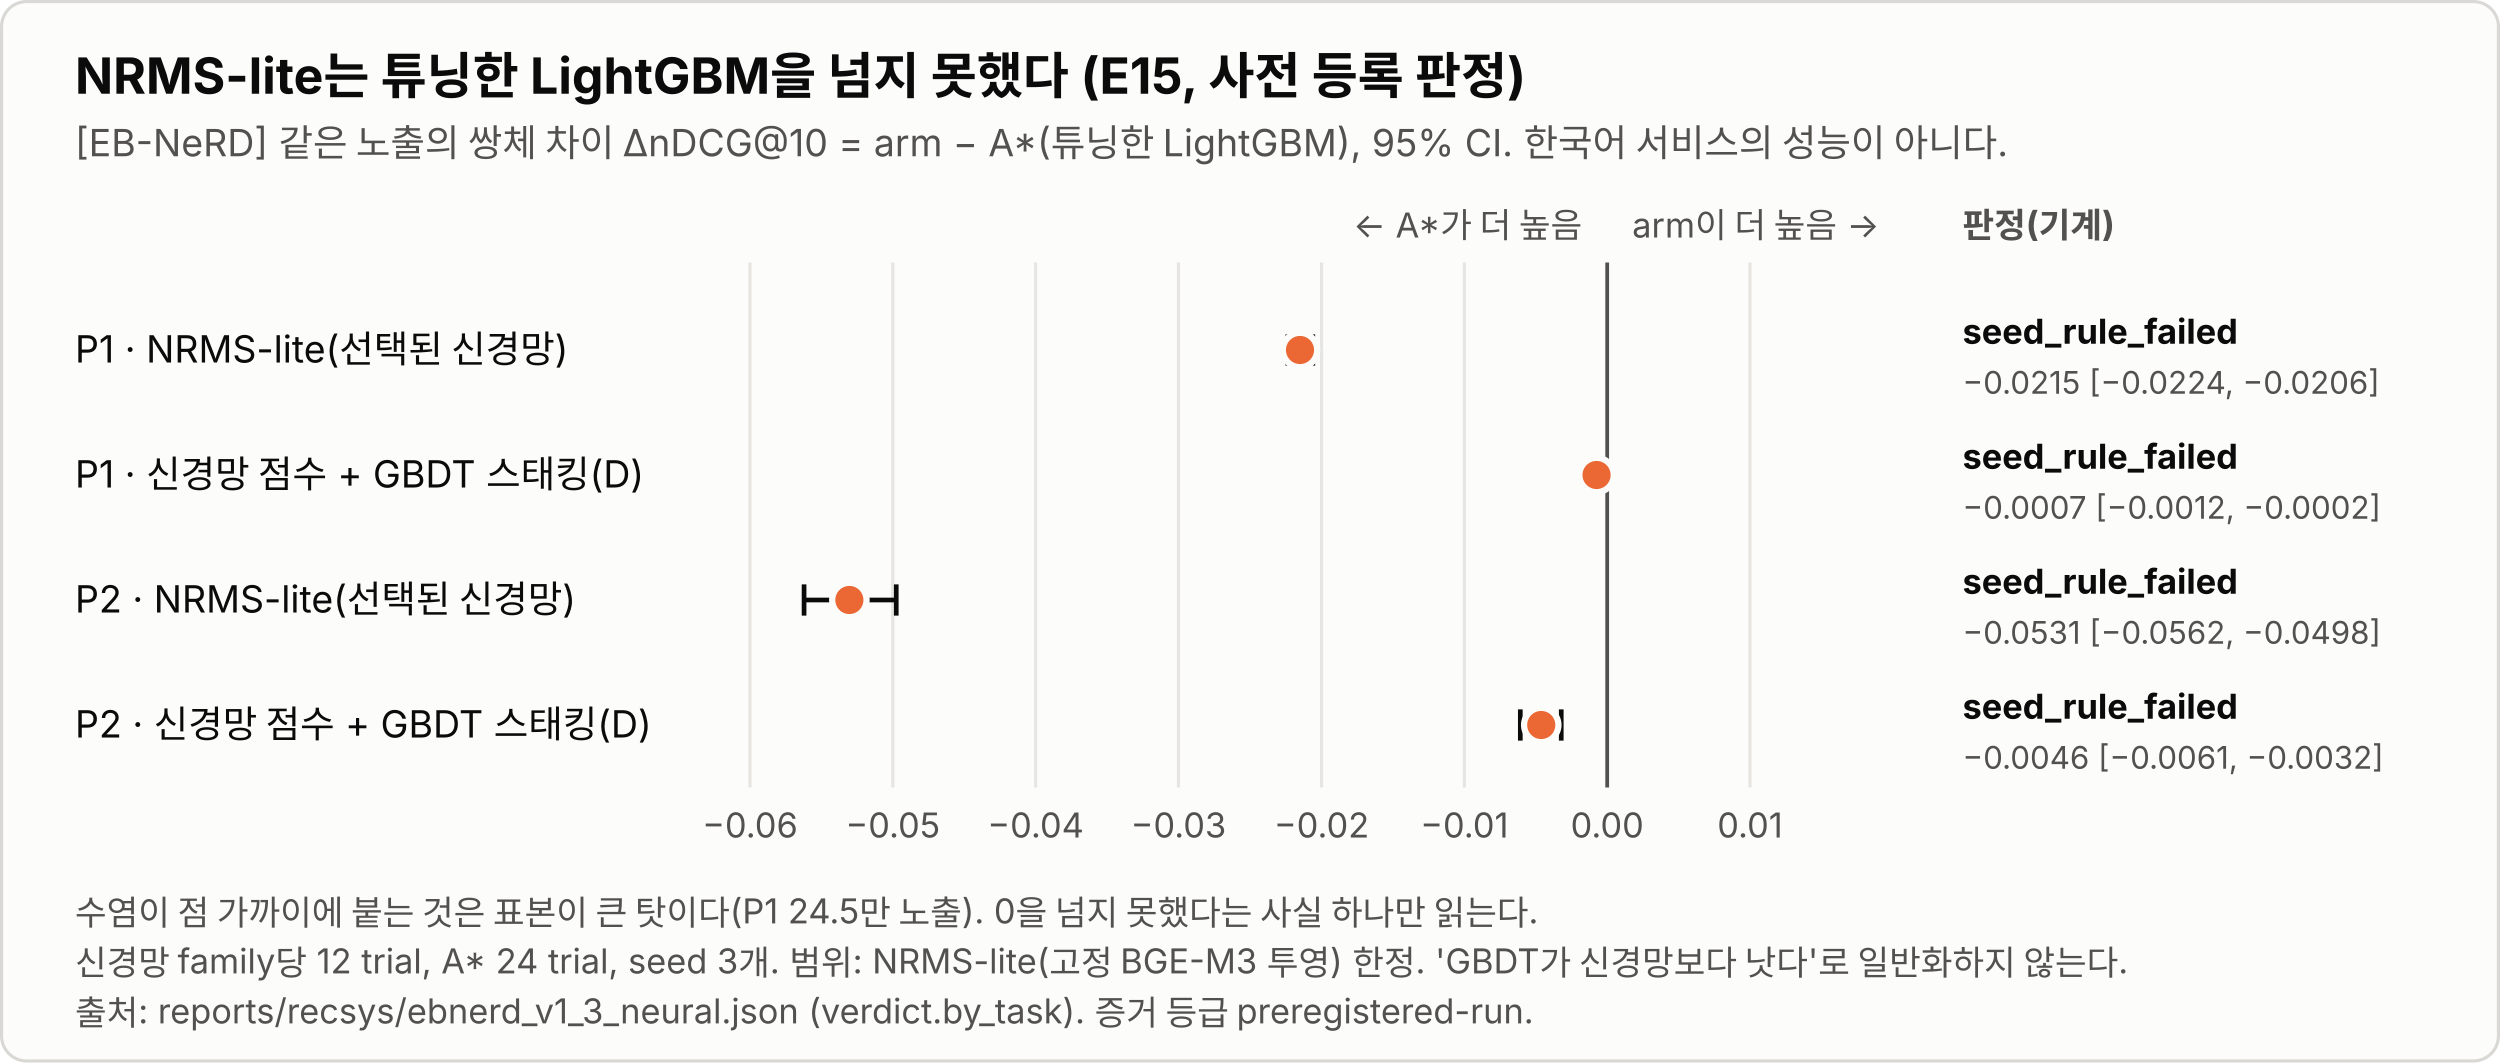
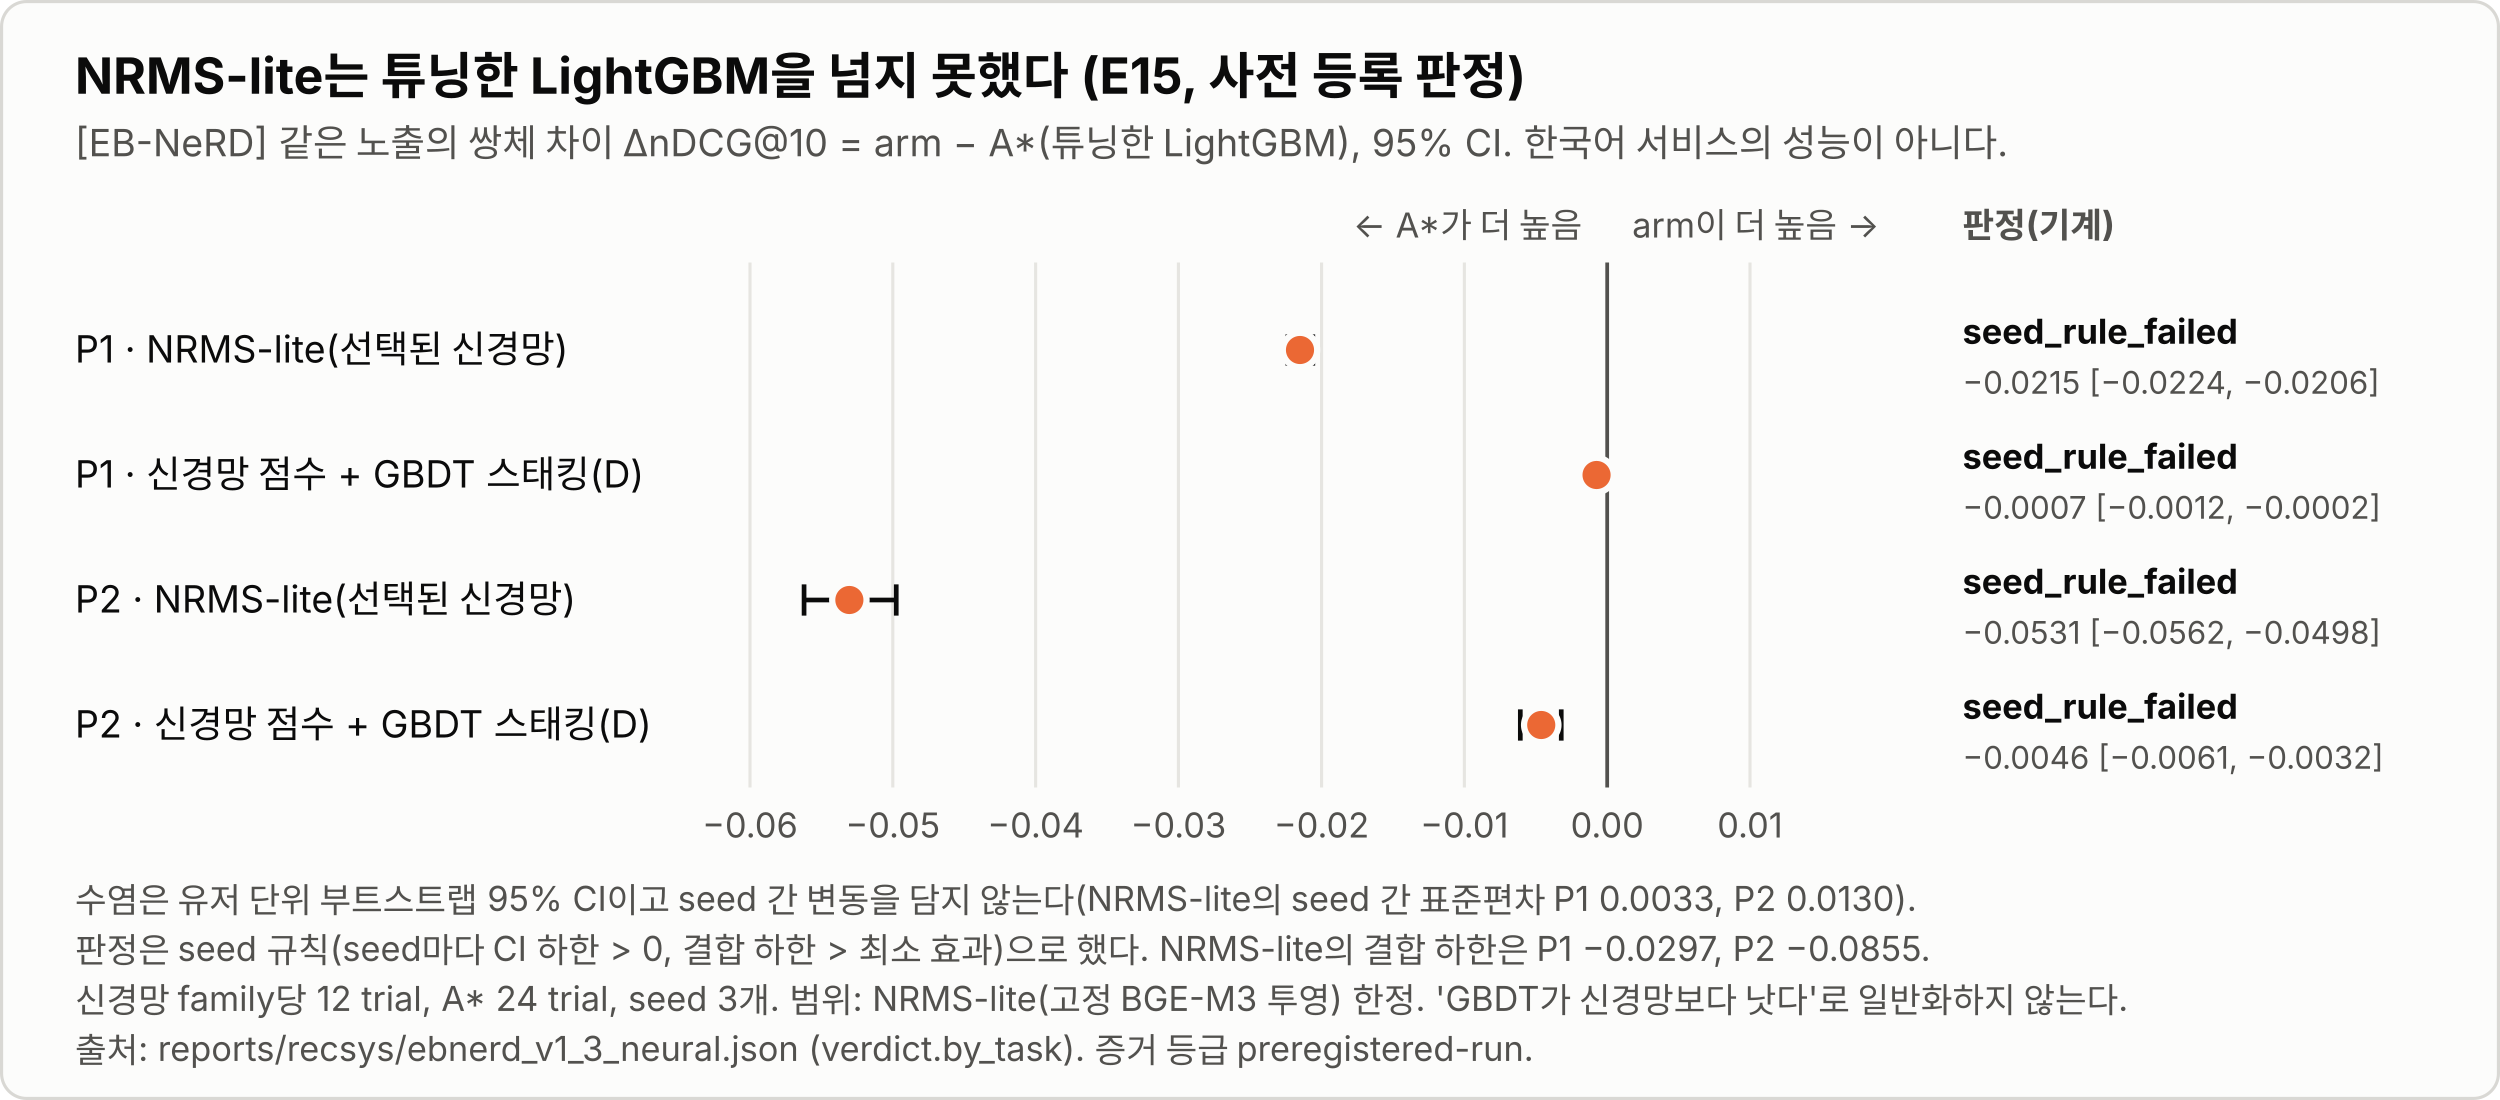
- <svg xmlns="http://www.w3.org/2000/svg" viewBox="0 0 800 340" width="800" height="340" role="img" aria-labelledby="t d" font-family="-apple-system, 'Apple SD Gothic Neo', 'Noto Sans KR', 'Segoe UI', sans-serif">
-   <rect x="0.5" y="0.5" width="799" height="339" rx="8" fill="#fcfcfb" stroke="#d9d8d4" />
+ <svg xmlns="http://www.w3.org/2000/svg" viewBox="0 0 800 352" width="800" height="352" role="img" aria-labelledby="t d" font-family="-apple-system, 'Apple SD Gothic Neo', 'Noto Sans KR', 'Segoe UI', sans-serif">
+   <rect x="0.5" y="0.5" width="799" height="351" rx="8" fill="#fcfcfb" stroke="#d9d8d4" />
  <text x="24.0" y="30.0" font-size="16" fill="#0b0b0b" text-anchor="start" font-weight="bold">NRMS-lite는 튜닝한 LightGBM을 넘지 못했다 (E15, 사전 등록 판정)</text>
  <text x="24.0" y="50.0" font-size="12" fill="#52514e" text-anchor="start" font-weight="normal">[EB-NeRD] 같은 노출의 쌍체 차이 ΔnDCG@10 = arm − A*(튜닝한 LightGBM), 95% CI. 한국어 서비스의 성능이 아니다.</text>
  <line x1="240.0" y1="84.0" x2="240.0" y2="252.0" stroke="#e6e5e1" stroke-width="1" />
  <text x="240.0" y="268.0" font-size="11" fill="#52514e" text-anchor="middle" font-weight="normal">−0.06</text>
  <line x1="285.7" y1="84.0" x2="285.7" y2="252.0" stroke="#e6e5e1" stroke-width="1" />
  <text x="285.7" y="268.0" font-size="11" fill="#52514e" text-anchor="middle" font-weight="normal">−0.05</text>
  <line x1="331.4" y1="84.0" x2="331.4" y2="252.0" stroke="#e6e5e1" stroke-width="1" />
  <text x="331.4" y="268.0" font-size="11" fill="#52514e" text-anchor="middle" font-weight="normal">−0.04</text>
  <line x1="377.1" y1="84.0" x2="377.1" y2="252.0" stroke="#e6e5e1" stroke-width="1" />
  <text x="377.1" y="268.0" font-size="11" fill="#52514e" text-anchor="middle" font-weight="normal">−0.03</text>
  <line x1="422.9" y1="84.0" x2="422.9" y2="252.0" stroke="#e6e5e1" stroke-width="1" />
  <text x="422.9" y="268.0" font-size="11" fill="#52514e" text-anchor="middle" font-weight="normal">−0.02</text>
  <line x1="468.6" y1="84.0" x2="468.6" y2="252.0" stroke="#e6e5e1" stroke-width="1" />
  <text x="468.6" y="268.0" font-size="11" fill="#52514e" text-anchor="middle" font-weight="normal">−0.01</text>
  <line x1="514.3" y1="84.0" x2="514.3" y2="252.0" stroke="#52514e" stroke-width="1.2" />
  <text x="514.3" y="268.0" font-size="11" fill="#52514e" text-anchor="middle" font-weight="normal">0.00</text>
  <line x1="560.0" y1="84.0" x2="560.0" y2="252.0" stroke="#e6e5e1" stroke-width="1" />
  <text x="560.0" y="268.0" font-size="11" fill="#52514e" text-anchor="middle" font-weight="normal">0.01</text>
  <text x="506.3" y="76.0" font-size="11" fill="#52514e" text-anchor="end" font-weight="normal">← A*가 더 높음</text>
  <text x="522.3" y="76.0" font-size="11" fill="#52514e" text-anchor="start" font-weight="normal">arm이 더 높음 →</text>
  <text x="628.0" y="76.0" font-size="11" fill="#52514e" text-anchor="start" font-weight="bold">판정(기계)</text>
  <text x="24.0" y="116.0" font-size="12" fill="#0b0b0b" text-anchor="start" font-weight="normal">P1 · NRMS-lite(선택된 신경망)</text>
  <line x1="412.1" y1="112.0" x2="420.1" y2="112.0" stroke="#0b0b0b" stroke-width="1.5" />
  <line x1="412.1" y1="107.0" x2="412.1" y2="117.0" stroke="#0b0b0b" stroke-width="1.5" />
  <line x1="420.1" y1="107.0" x2="420.1" y2="117.0" stroke="#0b0b0b" stroke-width="1.5" />
  <circle cx="416.0" cy="112.0" r="5.5" fill="#eb6834" stroke="#fcfcfb" stroke-width="2" />
  <text x="628.0" y="110.0" font-size="11" fill="#0b0b0b" text-anchor="start" font-weight="bold">seed_rule_failed</text>
  <text x="628.0" y="126.0" font-size="10" fill="#52514e" text-anchor="start" font-weight="normal">−0.0215 [−0.0224, −0.0206]</text>
  <text x="24.0" y="156.0" font-size="12" fill="#0b0b0b" text-anchor="start" font-weight="normal">P1 · 신경망 점수 + GBDT 스태킹(D)</text>
  <line x1="508.6" y1="152.0" x2="513.3" y2="152.0" stroke="#0b0b0b" stroke-width="1.5" />
  <line x1="508.6" y1="147.0" x2="508.6" y2="157.0" stroke="#0b0b0b" stroke-width="1.5" />
  <line x1="513.3" y1="147.0" x2="513.3" y2="157.0" stroke="#0b0b0b" stroke-width="1.5" />
  <circle cx="510.9" cy="152.0" r="5.5" fill="#eb6834" stroke="#fcfcfb" stroke-width="2" />
  <text x="628.0" y="150.0" font-size="11" fill="#0b0b0b" text-anchor="start" font-weight="bold">seed_rule_failed</text>
  <text x="628.0" y="166.0" font-size="10" fill="#52514e" text-anchor="start" font-weight="normal">−0.0007 [−0.0012, −0.0002]</text>
  <text x="24.0" y="196.0" font-size="12" fill="#0b0b0b" text-anchor="start" font-weight="normal">P2 · NRMS-lite(선택된 신경망)</text>
  <line x1="257.3" y1="192.0" x2="286.8" y2="192.0" stroke="#0b0b0b" stroke-width="1.5" />
  <line x1="257.3" y1="187.0" x2="257.3" y2="197.0" stroke="#0b0b0b" stroke-width="1.5" />
  <line x1="286.8" y1="187.0" x2="286.8" y2="197.0" stroke="#0b0b0b" stroke-width="1.5" />
  <circle cx="271.8" cy="192.0" r="5.5" fill="#eb6834" stroke="#fcfcfb" stroke-width="2" />
  <text x="628.0" y="190.0" font-size="11" fill="#0b0b0b" text-anchor="start" font-weight="bold">seed_rule_failed</text>
  <text x="628.0" y="206.0" font-size="10" fill="#52514e" text-anchor="start" font-weight="normal">−0.0531 [−0.0562, −0.0498]</text>
  <text x="24.0" y="236.0" font-size="12" fill="#0b0b0b" text-anchor="start" font-weight="normal">P2 · 신경망 점수 + GBDT 스태킹(D)</text>
  <line x1="486.5" y1="232.0" x2="499.6" y2="232.0" stroke="#0b0b0b" stroke-width="1.5" />
  <line x1="486.5" y1="227.0" x2="486.5" y2="237.0" stroke="#0b0b0b" stroke-width="1.5" />
  <line x1="499.6" y1="227.0" x2="499.6" y2="237.0" stroke="#0b0b0b" stroke-width="1.5" />
  <circle cx="493.2" cy="232.0" r="5.5" fill="#eb6834" stroke="#fcfcfb" stroke-width="2" />
  <text x="628.0" y="230.0" font-size="11" fill="#0b0b0b" text-anchor="start" font-weight="bold">seed_rule_failed</text>
  <text x="628.0" y="246.0" font-size="10" fill="#52514e" text-anchor="start" font-weight="normal">−0.0046 [−0.0061, −0.0032]</text>
-   <text x="24.0" y="296.0" font-size="11" fill="#52514e" text-anchor="start" font-weight="normal">수염이 점 가까이에 붙는 것은 표본이 큰 탓이다(P1 24.5만 노출). 0을 넘지 못했다는 사실 하나만 읽는다.</text>
-   <text x="24.0" y="312.0" font-size="11" fill="#52514e" text-anchor="start" font-weight="normal">신경망 family당 12 trial, A* 24 trial, seed 3개. 범위: NRMS-lite(고정 BGE-M3 투영) 한정. 'GBDT가 신경망보다 낫다'로 일반화하지 않는다.</text>
-   <text x="24.0" y="328.0" font-size="11" fill="#52514e" text-anchor="start" font-weight="normal">출처: reports/recsys/ebnerd_v1_3_neural.json (verdict.by_task). 증거 등급 preregistered-run.</text>
+   <text x="24.0" y="292.0" font-size="11" fill="#52514e" text-anchor="start" font-weight="normal">수염은 유저 단위 부트스트랩 95% CI이고 seed 간 변동을 담지 않는다(NRMS-lite의 seed 간 표준편차 P1 0.0033, P2 0.0130).</text>
+   <text x="24.0" y="308.0" font-size="11" fill="#52514e" text-anchor="start" font-weight="normal">판정은 seed 규칙(seed마다 CI 하한 &gt; 0, 결합 하한 &gt; 최소 효과)으로 했다. NRMS-lite의 결합 하한은 P1 −0.0297, P2 −0.0855.</text>
+   <text x="24.0" y="324.0" font-size="11" fill="#52514e" text-anchor="start" font-weight="normal">신경망 family당 12 trial, A* 24 trial, seed 3개. 범위: NRMS-lite(고정 BGE-M3 투영) 한정. 'GBDT가 신경망보다 낫다'로 일반화하지 않는다.</text>
+   <text x="24.0" y="340.0" font-size="11" fill="#52514e" text-anchor="start" font-weight="normal">출처: reports/recsys/ebnerd_v1_3_neural.json (verdict.by_task). 증거 등급 preregistered-run.</text>
</svg>
